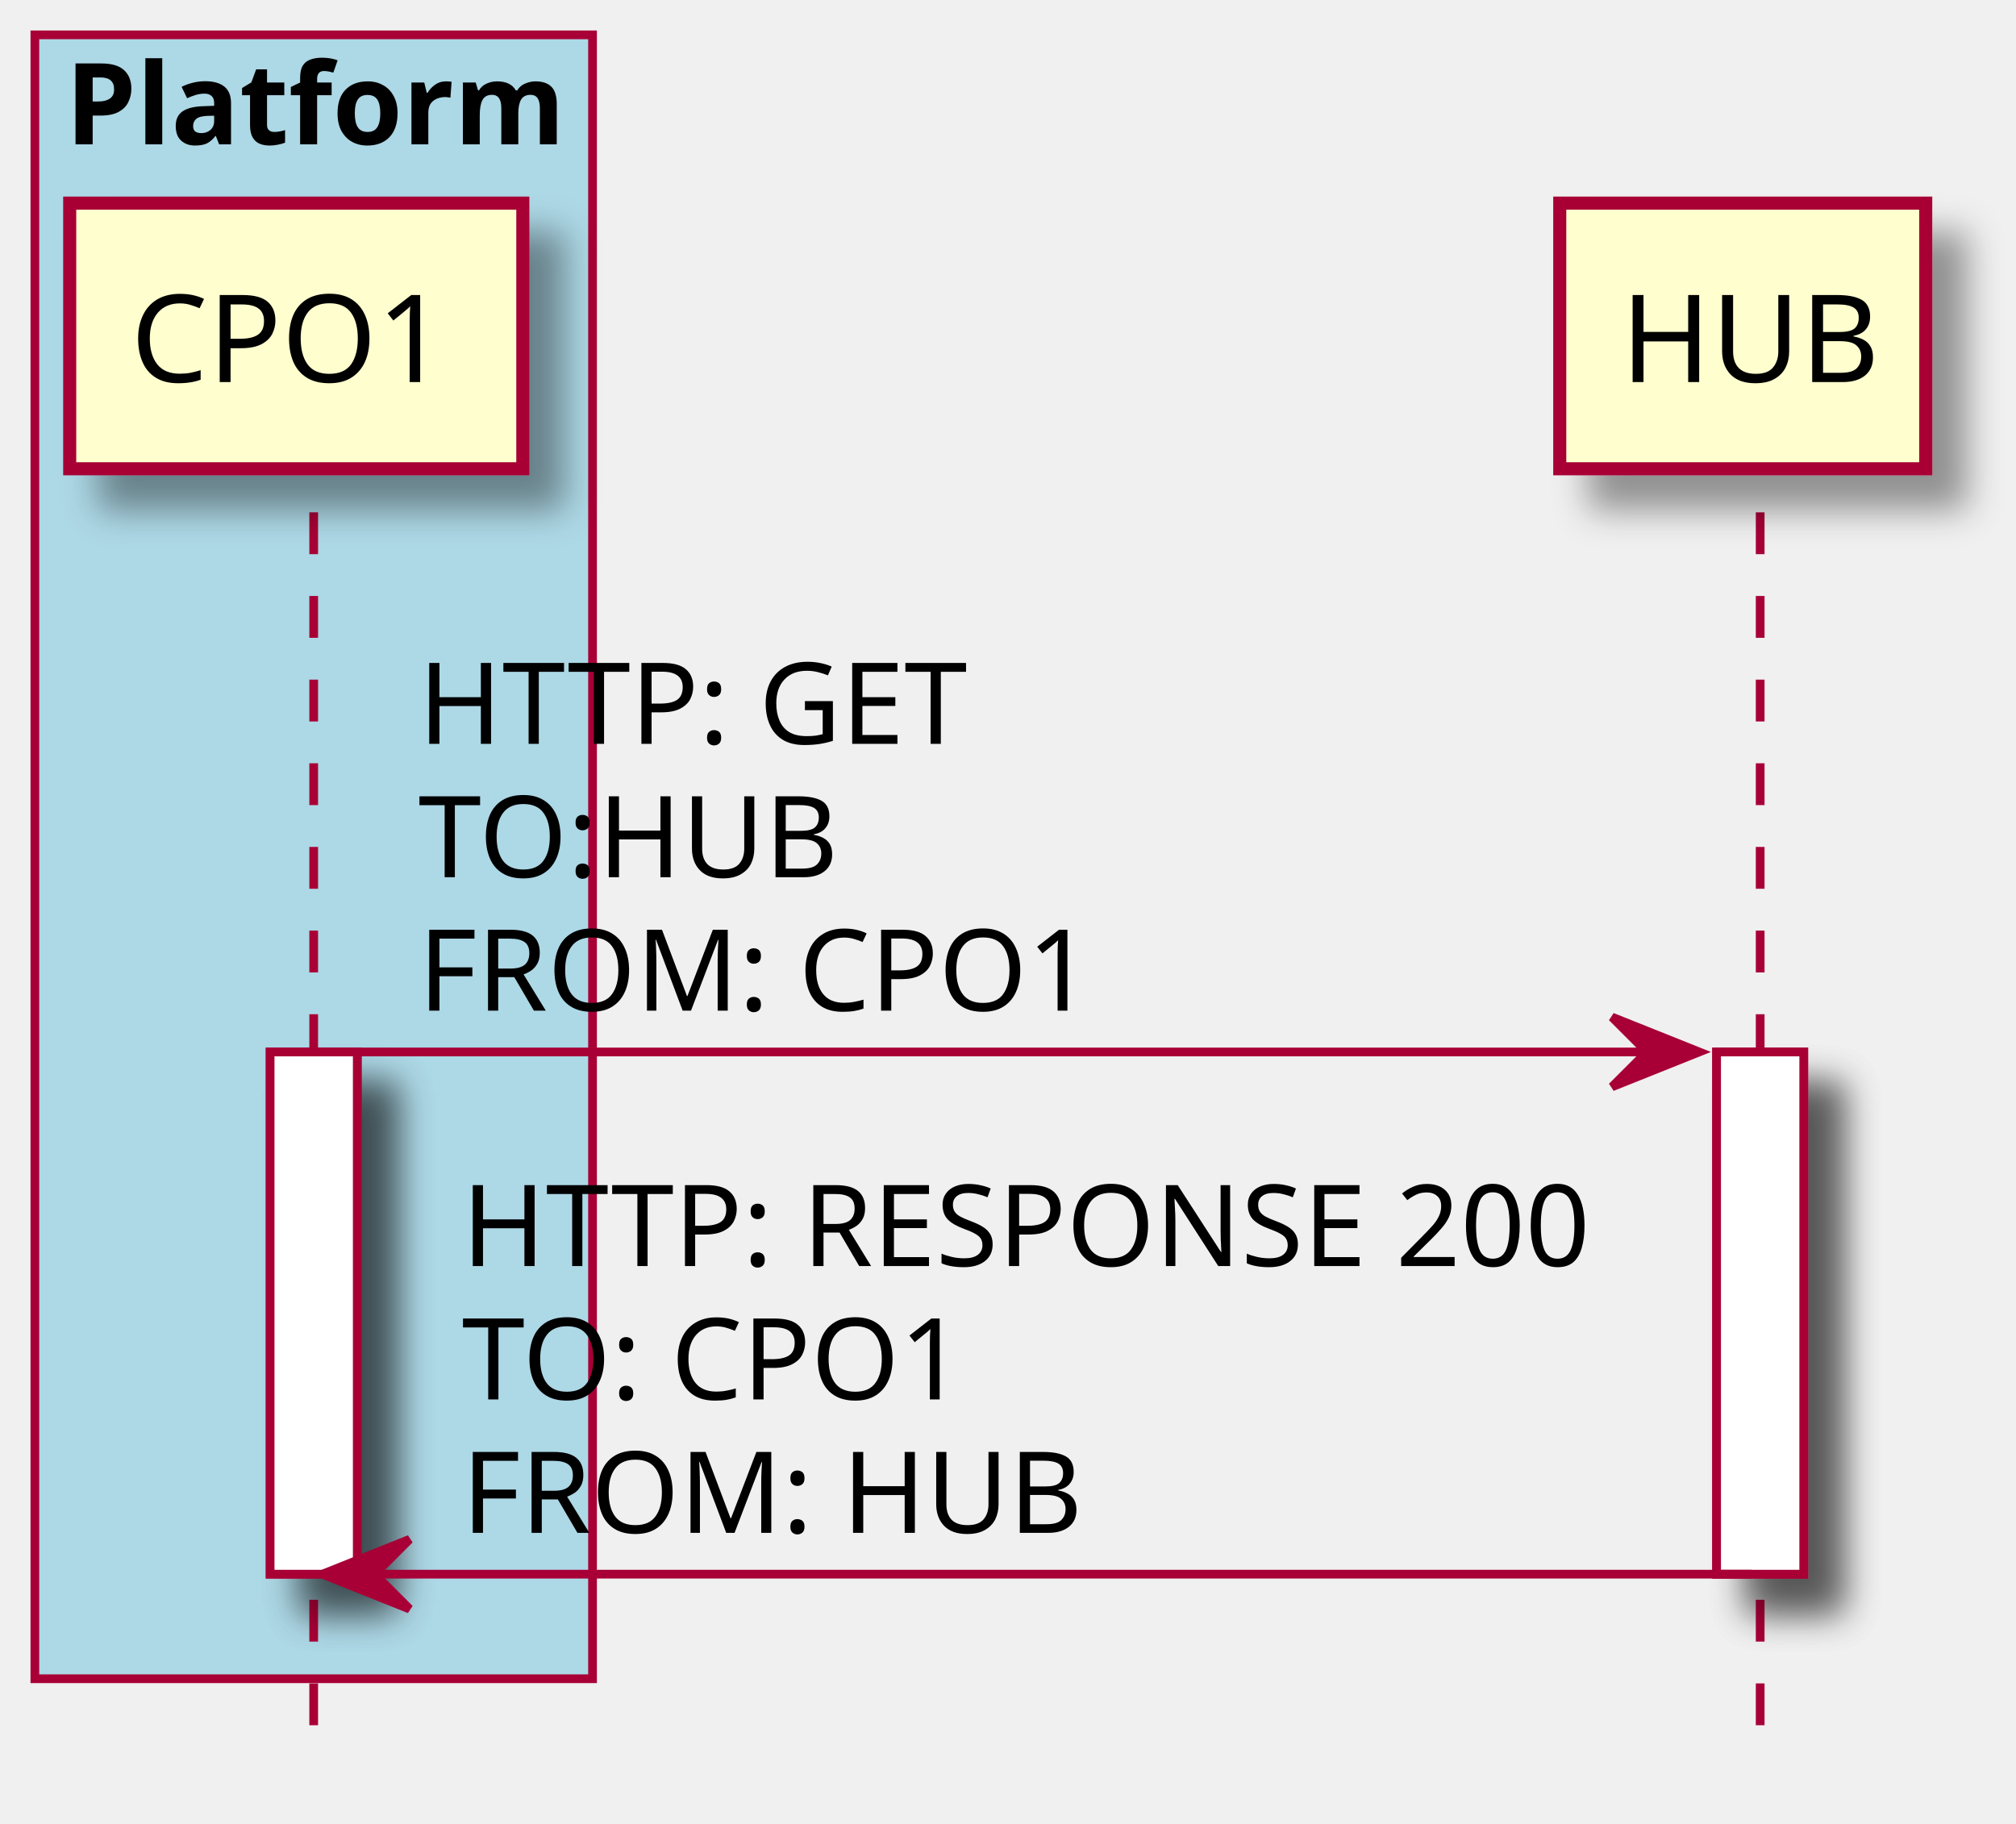
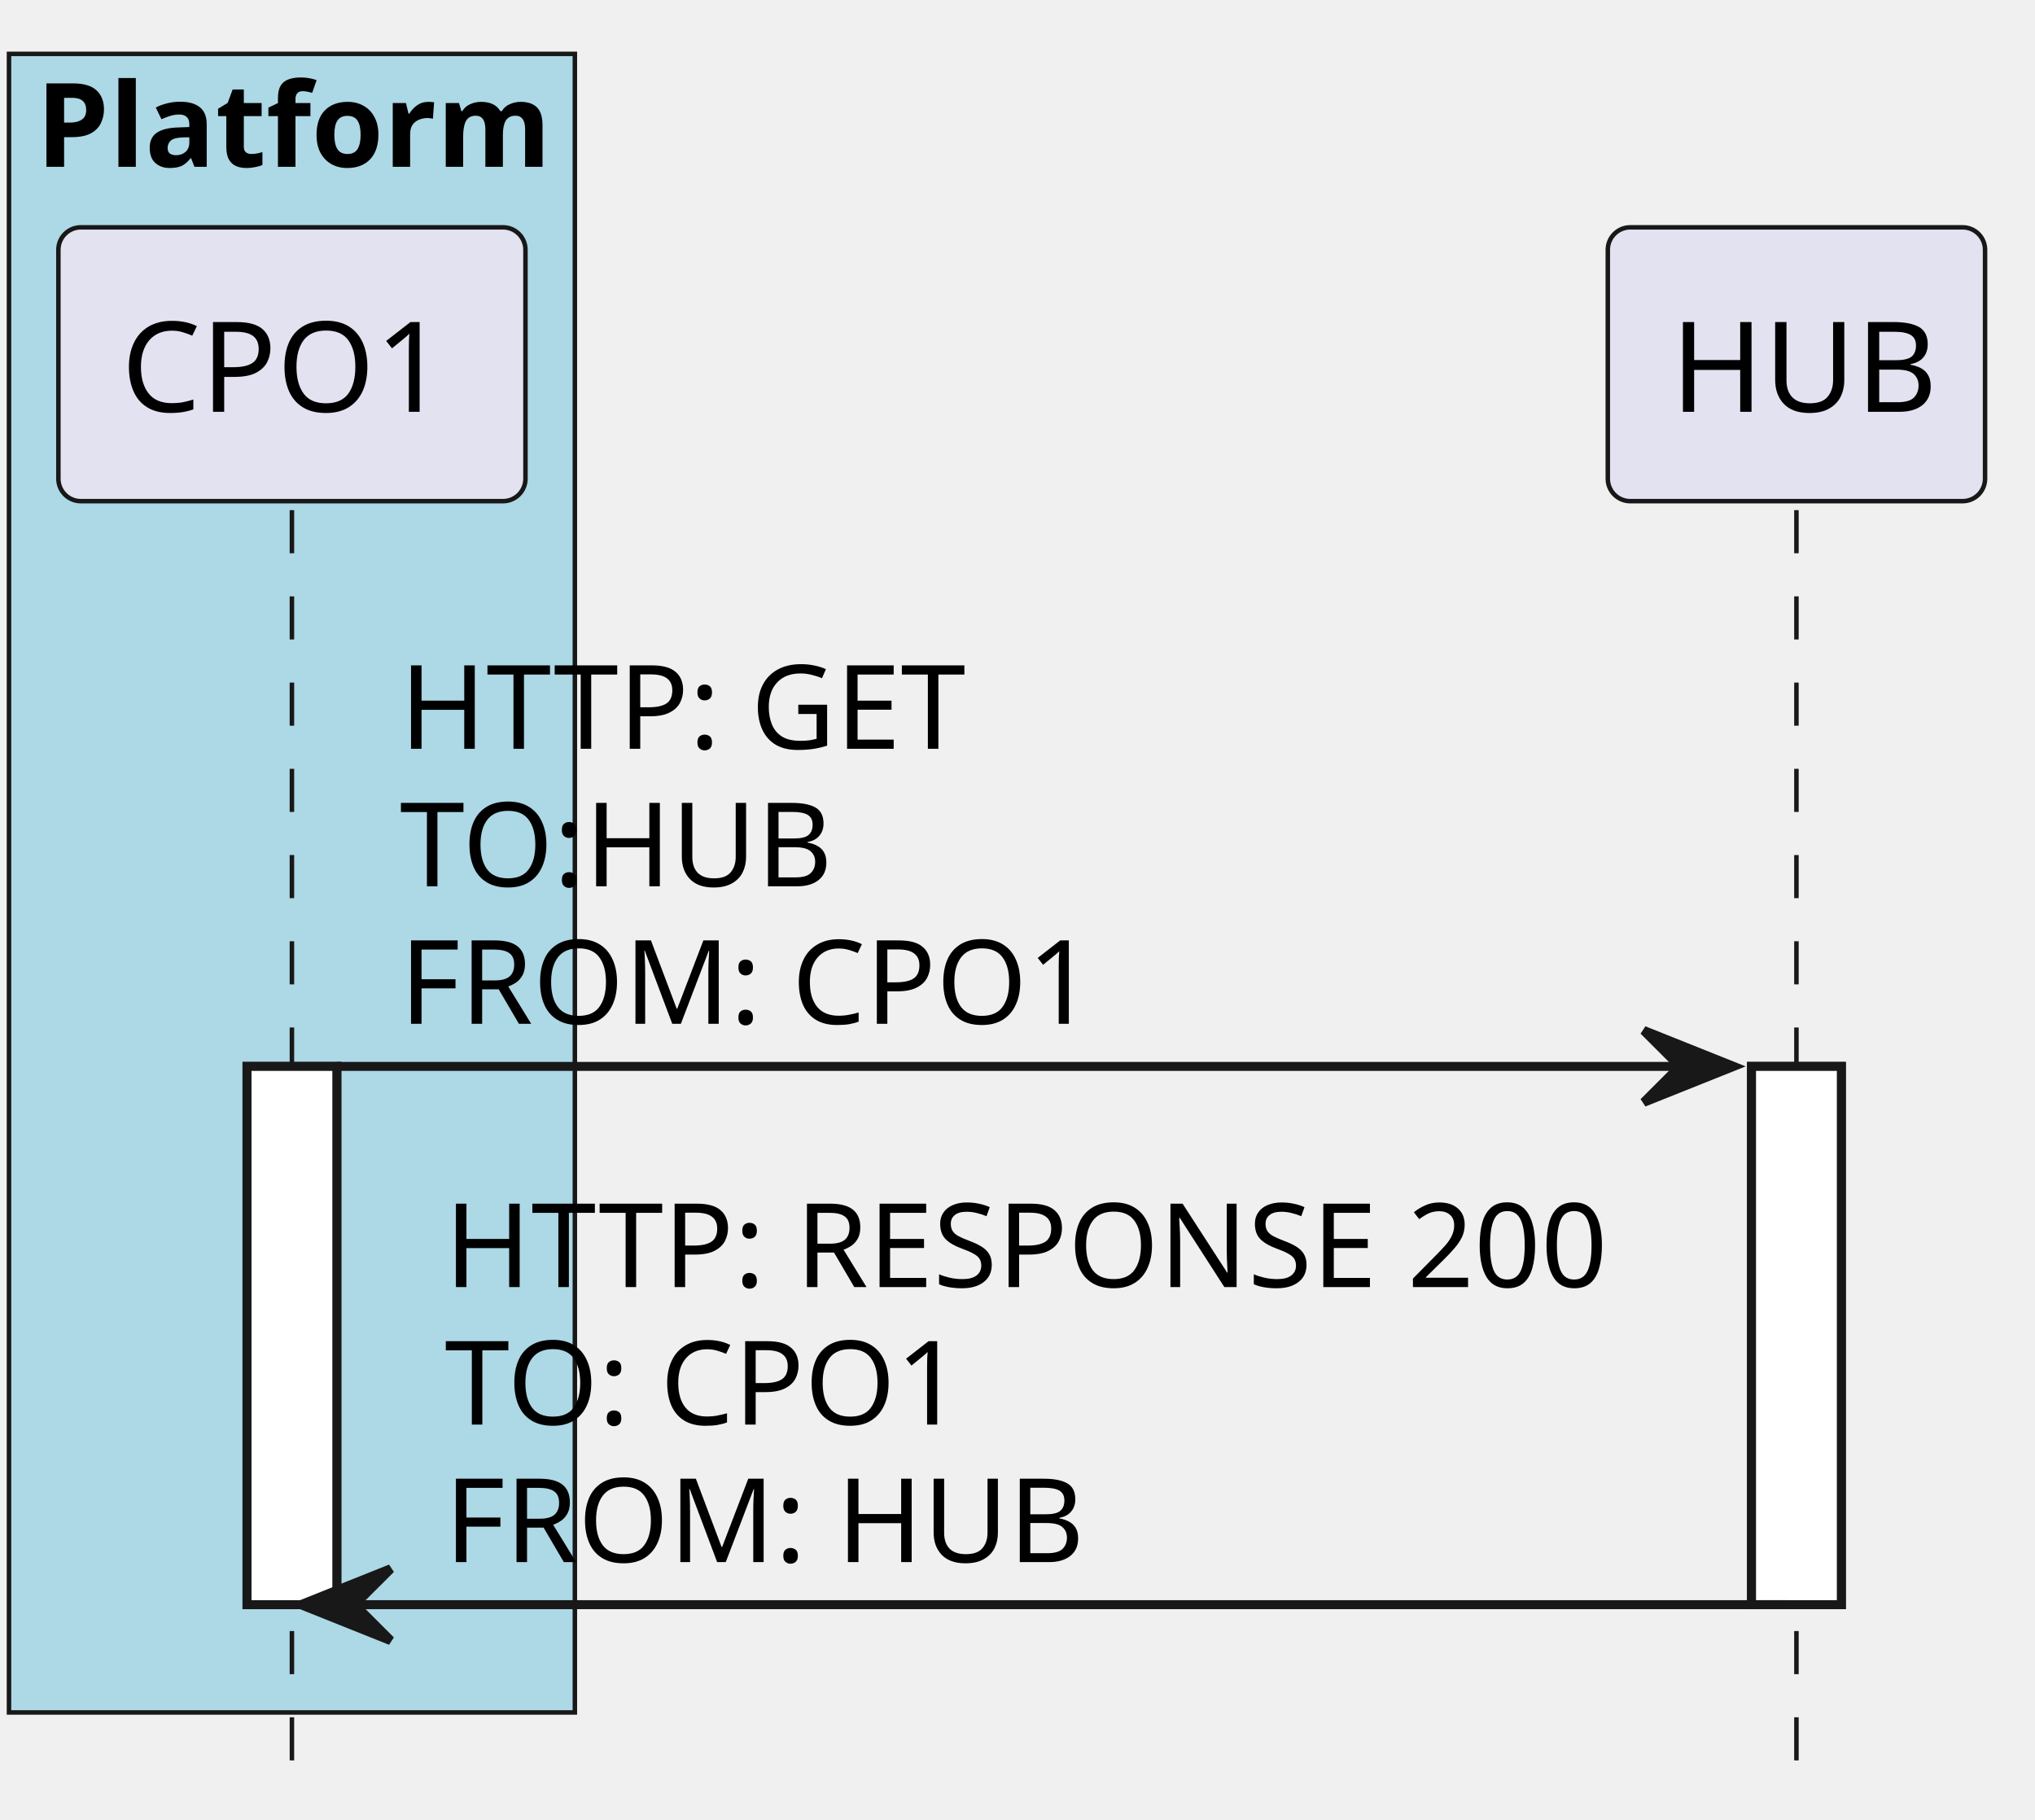
- <svg xmlns="http://www.w3.org/2000/svg" contentScriptType="application/ecmascript" contentStyleType="text/css" height="218.75px" preserveAspectRatio="none" style="width:241px;height:218px;" version="1.1" viewBox="0 0 241 218" width="241.667px" zoomAndPan="magnify">
-   <defs>
-     <filter height="300%" id="f1qj13xm2ffzfk" width="300%" x="-1" y="-1">
-       <feGaussianBlur result="blurOut" stdDeviation="2.083" />
-       <feColorMatrix in="blurOut" result="blurOut2" type="matrix" values="0 0 0 0 0 0 0 0 0 0 0 0 0 0 0 0 0 0 .4 0" />
-       <feOffset dx="4.167" dy="4.167" in="blurOut2" result="blurOut3" />
-       <feBlend in="SourceGraphic" in2="blurOut3" mode="normal" />
-     </filter>
-   </defs>
+ <svg xmlns="http://www.w3.org/2000/svg" contentStyleType="text/css" height="211.458px" preserveAspectRatio="none" style="width:236px;height:211px;background:#FFFFFF;" version="1.1" viewBox="0 0 236 211" width="236.458px" zoomAndPan="magnify">
+   <defs />
  <g>
-     <rect fill="#ADD8E6" height="196.523" style="stroke: #A80036; stroke-width: 1.042;" width="66.667" x="4.167" y="4.167" />
-     <text fill="#000000" font-family="sans-serif" font-size="13.542" font-weight="bold" lengthAdjust="spacingAndGlyphs" textLength="59.375" x="7.812" y="17.259">Platform</text>
-     <rect fill="#FFFFFF" filter="url(#f1qj13xm2ffzfk)" height="62.429" style="stroke: #A80036; stroke-width: 1.042;" width="10.417" x="32.292" y="125.761" />
-     <rect fill="#FFFFFF" filter="url(#f1qj13xm2ffzfk)" height="62.429" style="stroke: #A80036; stroke-width: 1.042;" width="10.417" x="205.208" y="125.761" />
-     <line style="stroke: #A80036; stroke-width: 1.042; stroke-dasharray: 5.0,5.0;" x1="37.5" x2="37.5" y1="61.249" y2="206.94" />
-     <line style="stroke: #A80036; stroke-width: 1.042; stroke-dasharray: 5.0,5.0;" x1="210.417" x2="210.417" y1="61.249" y2="206.94" />
-     <rect fill="#FEFECE" filter="url(#f1qj13xm2ffzfk)" height="31.759" style="stroke: #A80036; stroke-width: 1.562;" width="54.167" x="8.333" y="24.282" />
-     <text fill="#000000" font-family="sans-serif" font-size="14.583" lengthAdjust="spacingAndGlyphs" textLength="39.583" x="15.625" y="45.673">CPO1</text>
-     <rect fill="#FEFECE" filter="url(#f1qj13xm2ffzfk)" height="31.759" style="stroke: #A80036; stroke-width: 1.562;" width="43.75" x="186.458" y="24.282" />
-     <text fill="#000000" font-family="sans-serif" font-size="14.583" lengthAdjust="spacingAndGlyphs" textLength="29.167" x="193.75" y="45.673">HUB</text>
-     <rect fill="#FFFFFF" filter="url(#f1qj13xm2ffzfk)" height="62.429" style="stroke: #A80036; stroke-width: 1.042;" width="10.417" x="32.292" y="125.761" />
-     <rect fill="#FFFFFF" filter="url(#f1qj13xm2ffzfk)" height="62.429" style="stroke: #A80036; stroke-width: 1.042;" width="10.417" x="205.208" y="125.761" />
-     <polygon fill="#A80036" points="192.708,121.594,203.125,125.761,192.708,129.928,196.875,125.761" style="stroke: #A80036; stroke-width: 1.042;" />
-     <line style="stroke: #A80036; stroke-width: 1.042;" x1="42.708" x2="198.958" y1="125.761" y2="125.761" />
-     <text fill="#000000" font-family="sans-serif" font-size="13.542" lengthAdjust="spacingAndGlyphs" textLength="67.708" x="50" y="88.924">HTTP: GET</text>
-     <text fill="#000000" font-family="sans-serif" font-size="13.542" lengthAdjust="spacingAndGlyphs" textLength="50" x="50" y="104.873">TO:HUB</text>
-     <text fill="#000000" font-family="sans-serif" font-size="13.542" lengthAdjust="spacingAndGlyphs" textLength="81.25" x="50" y="120.821">FROM: CPO1</text>
-     <polygon fill="#A80036" points="48.958,184.023,38.542,188.19,48.958,192.356,44.792,188.19" style="stroke: #A80036; stroke-width: 1.042;" />
-     <line style="stroke: #A80036; stroke-width: 1.042;" x1="42.708" x2="209.375" y1="188.19" y2="188.19" />
-     <text fill="#000000" font-family="sans-serif" font-size="13.542" lengthAdjust="spacingAndGlyphs" textLength="137.5" x="55.208" y="151.353">HTTP: RESPONSE 200</text>
-     <text fill="#000000" font-family="sans-serif" font-size="13.542" lengthAdjust="spacingAndGlyphs" textLength="62.5" x="55.208" y="167.301">TO: CPO1</text>
-     <text fill="#000000" font-family="sans-serif" font-size="13.542" lengthAdjust="spacingAndGlyphs" textLength="72.917" x="55.208" y="183.25">FROM: HUB</text>
+     <rect fill="#ADD8E6" height="192.356" style="stroke:#181818;stroke-width:0.521;" width="65.625" x="1.042" y="6.25" />
+     <text fill="#000000" font-family="sans-serif" font-size="13.542" font-weight="bold" lengthAdjust="spacing" textLength="59.375" x="4.167" y="19.342">Platform</text>
+     <rect fill="#FFFFFF" height="62.429" style="stroke:#181818;stroke-width:1.042;" width="10.417" x="28.646" y="123.678" />
+     <rect fill="#FFFFFF" height="62.429" style="stroke:#181818;stroke-width:1.042;" width="10.417" x="203.125" y="123.678" />
+     <line style="stroke:#181818;stroke-width:0.521;stroke-dasharray:5.0,5.0;" x1="33.854" x2="33.854" y1="59.165" y2="204.856" />
+     <line style="stroke:#181818;stroke-width:0.521;stroke-dasharray:5.0,5.0;" x1="208.333" x2="208.333" y1="59.165" y2="204.856" />
+     <rect fill="#E2E2F0" height="31.759" rx="2.604" ry="2.604" style="stroke:#181818;stroke-width:0.521;" width="54.167" x="6.771" y="26.365" />
+     <text fill="#000000" font-family="sans-serif" font-size="14.583" lengthAdjust="spacing" textLength="39.583" x="14.062" y="47.756">CPO1</text>
+     <rect fill="#E2E2F0" height="31.759" rx="2.604" ry="2.604" style="stroke:#181818;stroke-width:0.521;" width="43.75" x="186.458" y="26.365" />
+     <text fill="#000000" font-family="sans-serif" font-size="14.583" lengthAdjust="spacing" textLength="29.167" x="193.75" y="47.756">HUB</text>
+     <rect fill="#FFFFFF" height="62.429" style="stroke:#181818;stroke-width:1.042;" width="10.417" x="28.646" y="123.678" />
+     <rect fill="#FFFFFF" height="62.429" style="stroke:#181818;stroke-width:1.042;" width="10.417" x="203.125" y="123.678" />
+     <polygon fill="#181818" points="190.625,119.511,201.042,123.678,190.625,127.844,194.792,123.678" style="stroke:#181818;stroke-width:1.042;" />
+     <line style="stroke:#181818;stroke-width:1.042;" x1="39.062" x2="196.875" y1="123.678" y2="123.678" />
+     <text fill="#000000" font-family="sans-serif" font-size="13.542" lengthAdjust="spacing" textLength="67.708" x="46.354" y="86.841">HTTP: GET</text>
+     <text fill="#000000" font-family="sans-serif" font-size="13.542" lengthAdjust="spacing" textLength="50" x="46.354" y="102.789">TO:HUB</text>
+     <text fill="#000000" font-family="sans-serif" font-size="13.542" lengthAdjust="spacing" textLength="81.25" x="46.354" y="118.738">FROM: CPO1</text>
+     <polygon fill="#181818" points="45.312,181.94,34.896,186.106,45.312,190.273,41.146,186.106" style="stroke:#181818;stroke-width:1.042;" />
+     <line style="stroke:#181818;stroke-width:1.042;" x1="39.062" x2="207.292" y1="186.106" y2="186.106" />
+     <text fill="#000000" font-family="sans-serif" font-size="13.542" lengthAdjust="spacing" textLength="137.5" x="51.562" y="149.27">HTTP: RESPONSE 200</text>
+     <text fill="#000000" font-family="sans-serif" font-size="13.542" lengthAdjust="spacing" textLength="62.5" x="51.562" y="165.218">TO: CPO1</text>
+     <text fill="#000000" font-family="sans-serif" font-size="13.542" lengthAdjust="spacing" textLength="72.917" x="51.562" y="181.167">FROM: HUB</text>
  </g>
</svg>
